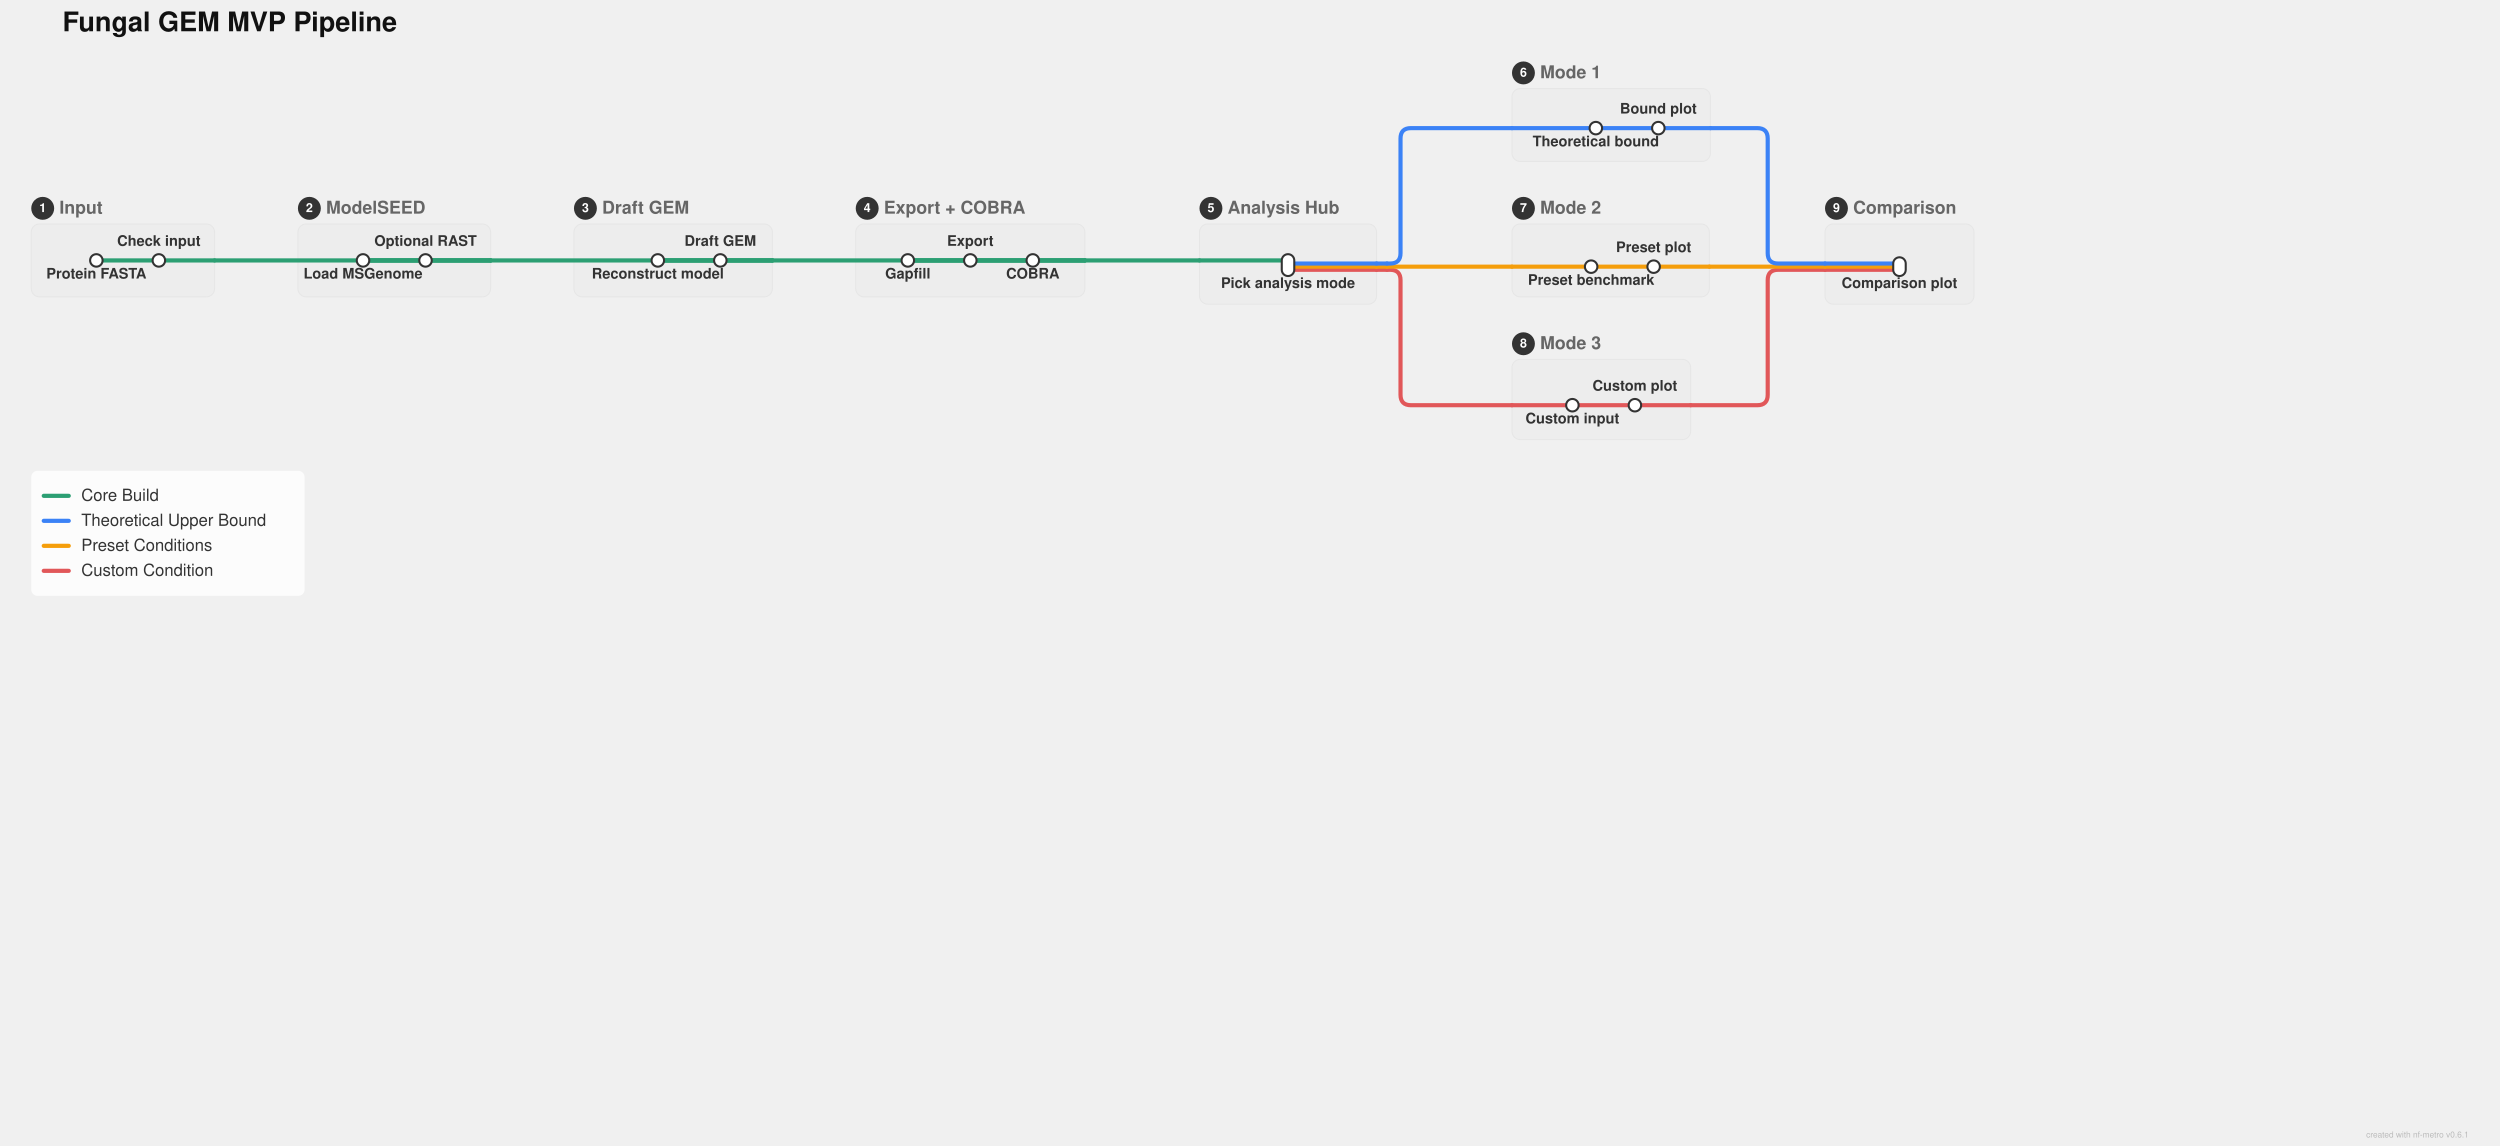
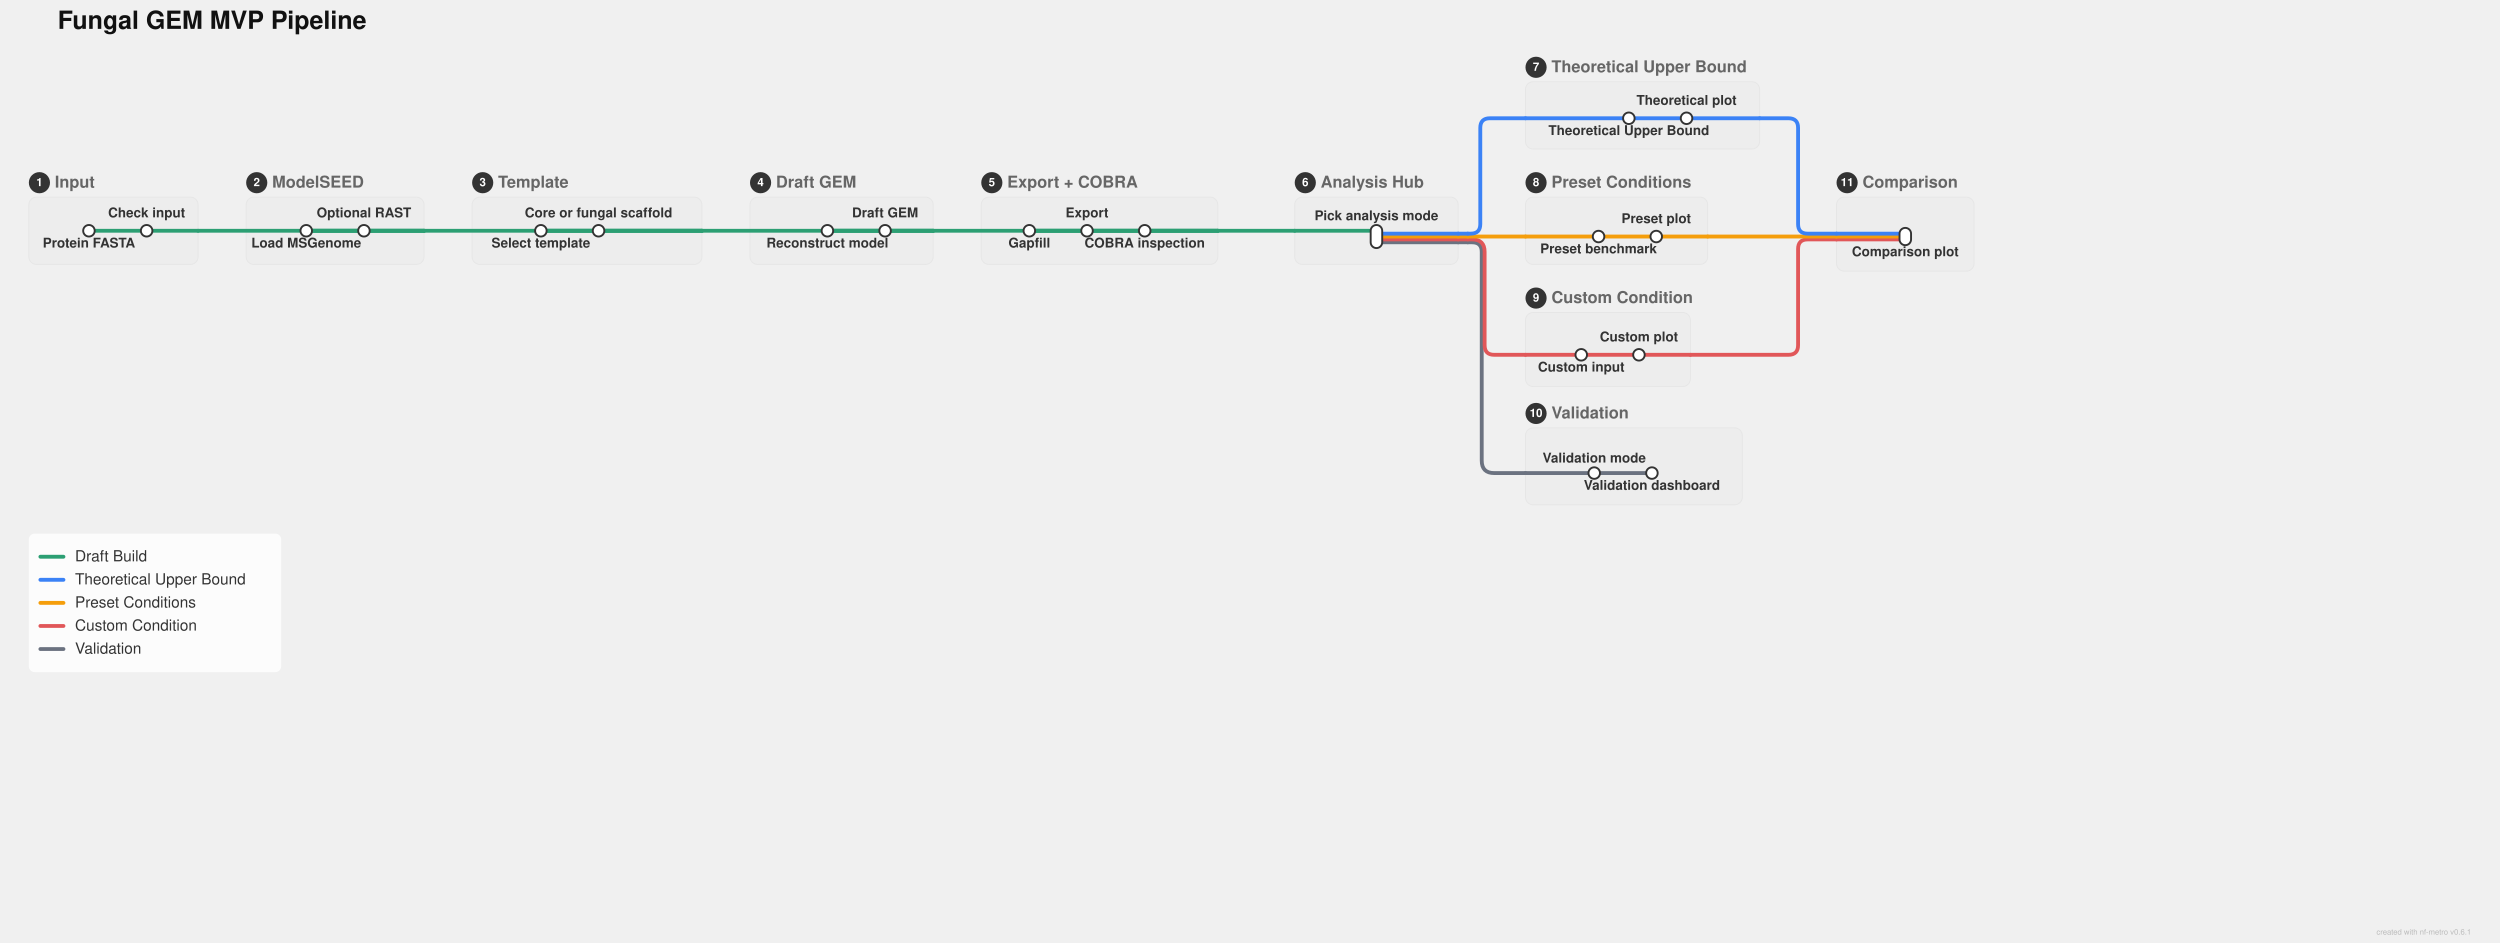
- <svg xmlns="http://www.w3.org/2000/svg" width="2400" height="1100" viewBox="0 0 2400 1100">
+ <svg xmlns="http://www.w3.org/2000/svg" width="2600" height="980" viewBox="0 0 2600 980">
  <defs>
</defs>
  <style>@media (prefers-color-scheme: dark) {
    .nf-metro-section-label { fill: #d0d0d0; }
    .nf-metro-section-num-circle { fill: #777777; }
    .nf-metro-title { fill: #ffffff; }
}
</style>
  <text x="60.0" y="30.0" font-size="26.0" fill="#111111" font-family="'Helvetica Neue', Helvetica, Arial, sans-serif" font-weight="bold" class="nf-metro-title">Fungal GEM MVP Pipeline</text>
-   <rect x="30.0" y="215.0" width="176.0" height="70.0" rx="8" ry="8" fill="#ededed" stroke="#e6e6e6" stroke-width="1.0" />
-   <circle cx="41.0" cy="200.0" r="11" fill="#333333" class="nf-metro-section-num-circle" />
-   <text x="41.0" y="200.0" font-size="12" fill="#ffffff" font-family="'Helvetica Neue', Helvetica, Arial, sans-serif" font-weight="bold" text-anchor="middle" dy="0.3em">1</text>
-   <text x="57.0" y="200.0" font-size="17.0" fill="#666666" font-family="'Helvetica Neue', Helvetica, Arial, sans-serif" font-weight="bold" dy="0.3em" class="nf-metro-section-label">Input</text>
-   <rect x="286.0" y="215.0" width="185.0" height="70.0" rx="8" ry="8" fill="#ededed" stroke="#e6e6e6" stroke-width="1.0" />
-   <circle cx="297.0" cy="200.0" r="11" fill="#333333" class="nf-metro-section-num-circle" />
-   <text x="297.0" y="200.0" font-size="12" fill="#ffffff" font-family="'Helvetica Neue', Helvetica, Arial, sans-serif" font-weight="bold" text-anchor="middle" dy="0.3em">2</text>
-   <text x="313.0" y="200.0" font-size="17.0" fill="#666666" font-family="'Helvetica Neue', Helvetica, Arial, sans-serif" font-weight="bold" dy="0.3em" class="nf-metro-section-label">ModelSEED</text>
-   <rect x="551.0" y="215.0" width="190.5" height="70.0" rx="8" ry="8" fill="#ededed" stroke="#e6e6e6" stroke-width="1.0" />
-   <circle cx="562.0" cy="200.0" r="11" fill="#333333" class="nf-metro-section-num-circle" />
-   <text x="562.0" y="200.0" font-size="12" fill="#ffffff" font-family="'Helvetica Neue', Helvetica, Arial, sans-serif" font-weight="bold" text-anchor="middle" dy="0.3em">3</text>
-   <text x="578.0" y="200.0" font-size="17.0" fill="#666666" font-family="'Helvetica Neue', Helvetica, Arial, sans-serif" font-weight="bold" dy="0.3em" class="nf-metro-section-label">Draft GEM</text>
-   <rect x="821.5" y="215.0" width="220.0" height="70.0" rx="8" ry="8" fill="#ededed" stroke="#e6e6e6" stroke-width="1.0" />
-   <circle cx="832.5" cy="200.0" r="11" fill="#333333" class="nf-metro-section-num-circle" />
-   <text x="832.5" y="200.0" font-size="12" fill="#ffffff" font-family="'Helvetica Neue', Helvetica, Arial, sans-serif" font-weight="bold" text-anchor="middle" dy="0.3em">4</text>
-   <text x="848.5" y="200.0" font-size="17.0" fill="#666666" font-family="'Helvetica Neue', Helvetica, Arial, sans-serif" font-weight="bold" dy="0.3em" class="nf-metro-section-label">Export + COBRA</text>
-   <rect x="1151.5" y="215.0" width="170.0" height="77.0" rx="8" ry="8" fill="#ededed" stroke="#e6e6e6" stroke-width="1.0" />
-   <circle cx="1162.5" cy="200.0" r="11" fill="#333333" class="nf-metro-section-num-circle" />
-   <text x="1162.5" y="200.0" font-size="12" fill="#ffffff" font-family="'Helvetica Neue', Helvetica, Arial, sans-serif" font-weight="bold" text-anchor="middle" dy="0.3em">5</text>
-   <text x="1178.5" y="200.0" font-size="17.0" fill="#666666" font-family="'Helvetica Neue', Helvetica, Arial, sans-serif" font-weight="bold" dy="0.3em" class="nf-metro-section-label">Analysis Hub</text>
-   <rect x="1451.5" y="85.0" width="190.5" height="70.0" rx="8" ry="8" fill="#ededed" stroke="#e6e6e6" stroke-width="1.0" />
-   <circle cx="1462.5" cy="70.0" r="11" fill="#333333" class="nf-metro-section-num-circle" />
-   <text x="1462.5" y="70.0" font-size="12" fill="#ffffff" font-family="'Helvetica Neue', Helvetica, Arial, sans-serif" font-weight="bold" text-anchor="middle" dy="0.3em">6</text>
-   <text x="1478.5" y="70.0" font-size="17.0" fill="#666666" font-family="'Helvetica Neue', Helvetica, Arial, sans-serif" font-weight="bold" dy="0.3em" class="nf-metro-section-label">Mode 1</text>
-   <rect x="1451.5" y="215.0" width="189.5" height="70.0" rx="8" ry="8" fill="#ededed" stroke="#e6e6e6" stroke-width="1.0" />
-   <circle cx="1462.5" cy="200.0" r="11" fill="#333333" class="nf-metro-section-num-circle" />
-   <text x="1462.5" y="200.0" font-size="12" fill="#ffffff" font-family="'Helvetica Neue', Helvetica, Arial, sans-serif" font-weight="bold" text-anchor="middle" dy="0.3em">7</text>
-   <text x="1478.5" y="200.0" font-size="17.0" fill="#666666" font-family="'Helvetica Neue', Helvetica, Arial, sans-serif" font-weight="bold" dy="0.3em" class="nf-metro-section-label">Mode 2</text>
-   <rect x="1451.5" y="345.0" width="171.5" height="77.0" rx="8" ry="8" fill="#ededed" stroke="#e6e6e6" stroke-width="1.0" />
-   <circle cx="1462.5" cy="330.0" r="11" fill="#333333" class="nf-metro-section-num-circle" />
-   <text x="1462.5" y="330.0" font-size="12" fill="#ffffff" font-family="'Helvetica Neue', Helvetica, Arial, sans-serif" font-weight="bold" text-anchor="middle" dy="0.3em">8</text>
-   <text x="1478.5" y="330.0" font-size="17.0" fill="#666666" font-family="'Helvetica Neue', Helvetica, Arial, sans-serif" font-weight="bold" dy="0.3em" class="nf-metro-section-label">Mode 3</text>
-   <rect x="1752.0" y="215.0" width="143.0" height="77.0" rx="8" ry="8" fill="#ededed" stroke="#e6e6e6" stroke-width="1.0" />
-   <circle cx="1763.0" cy="200.0" r="11" fill="#333333" class="nf-metro-section-num-circle" />
-   <text x="1763.0" y="200.0" font-size="12" fill="#ffffff" font-family="'Helvetica Neue', Helvetica, Arial, sans-serif" font-weight="bold" text-anchor="middle" dy="0.3em">9</text>
-   <text x="1779.0" y="200.0" font-size="17.0" fill="#666666" font-family="'Helvetica Neue', Helvetica, Arial, sans-serif" font-weight="bold" dy="0.3em" class="nf-metro-section-label">Comparison</text>
-   <path d="M1509.5,389.0 L1569.5,389.0" stroke="#e15759" stroke-width="4.0" stroke-linecap="round" />
-   <path d="M1451.5,389.0 L1509.5,389.0" stroke="#e15759" stroke-width="4.0" stroke-linecap="round" />
-   <path d="M1569.5,389.0 L1623.0,389.0" stroke="#e15759" stroke-width="4.0" stroke-linecap="round" />
-   <path d="M1623.0,389.0 L1687.0,389.0 Q1697.0,389.0,1697.0,379.0 L1697.0,269.0 Q1697.0,259.0,1707.0,259.0 L1752.0,259.0" stroke="#e15759" stroke-width="4.0" fill="none" stroke-linecap="round" stroke-linejoin="round" />
-   <path d="M1236.5,259.0 L1321.5,259.0" stroke="#e15759" stroke-width="4.0" stroke-linecap="round" />
-   <path d="M1752.0,259.0 L1823.5,259.0" stroke="#e15759" stroke-width="4.0" stroke-linecap="round" />
-   <path d="M1321.5,259.0 L1331.5,259.0" stroke="#e15759" stroke-width="4.0" stroke-linecap="round" />
-   <path d="M1331.5,259.0 L1334.5,259.0 Q1344.5,259.0,1344.5,269.0 L1344.5,379.0 Q1344.5,389.0,1354.5,389.0 L1451.5,389.0" stroke="#e15759" stroke-width="4.0" fill="none" stroke-linecap="round" stroke-linejoin="round" />
-   <path d="M1527.5,256.0 L1587.5,256.0" stroke="#f59e0b" stroke-width="4.0" stroke-linecap="round" />
-   <path d="M1236.5,256.0 L1321.5,256.0" stroke="#f59e0b" stroke-width="4.0" stroke-linecap="round" />
-   <path d="M1451.5,256.0 L1527.5,256.0" stroke="#f59e0b" stroke-width="4.0" stroke-linecap="round" />
-   <path d="M1587.5,256.0 L1641.0,256.0" stroke="#f59e0b" stroke-width="4.0" stroke-linecap="round" />
-   <path d="M1752.0,256.0 L1823.5,256.0" stroke="#f59e0b" stroke-width="4.0" stroke-linecap="round" />
-   <path d="M1321.5,256.0 L1331.5,256.0" stroke="#f59e0b" stroke-width="4.0" stroke-linecap="round" />
-   <path d="M1331.5,256.0 L1451.5,256.0" stroke="#f59e0b" stroke-width="4.0" stroke-linecap="round" />
-   <path d="M1641.0,256.0 L1752.0,256.0" stroke="#f59e0b" stroke-width="4.0" stroke-linecap="round" />
-   <path d="M1236.5,253.0 L1321.5,253.0" stroke="#3b82f6" stroke-width="4.0" stroke-linecap="round" />
-   <path d="M1752.0,253.0 L1823.5,253.0" stroke="#3b82f6" stroke-width="4.0" stroke-linecap="round" />
-   <path d="M1321.5,253.0 L1331.5,253.0" stroke="#3b82f6" stroke-width="4.0" stroke-linecap="round" />
-   <path d="M1331.5,253.0 L1334.5,253.0 Q1344.5,253.0,1344.5,243.0 L1344.5,133.0 Q1344.5,123.0,1354.5,123.0 L1451.5,123.0" stroke="#3b82f6" stroke-width="4.0" fill="none" stroke-linecap="round" stroke-linejoin="round" />
-   <path d="M92.5,250.0 L152.5,250.0" stroke="#2c9f73" stroke-width="4.0" stroke-linecap="round" />
-   <path d="M348.5,250.0 L408.5,250.0" stroke="#2c9f73" stroke-width="4.0" stroke-linecap="round" />
-   <path d="M631.5,250.0 L691.5,250.0" stroke="#2c9f73" stroke-width="4.0" stroke-linecap="round" />
-   <path d="M871.5,250.0 L931.5,250.0" stroke="#2c9f73" stroke-width="4.0" stroke-linecap="round" />
-   <path d="M931.5,250.0 L991.5,250.0" stroke="#2c9f73" stroke-width="4.0" stroke-linecap="round" />
-   <path d="M152.5,250.0 L206.0,250.0" stroke="#2c9f73" stroke-width="4.0" stroke-linecap="round" />
-   <path d="M471.0,250.0 L348.5,250.0" stroke="#2c9f73" stroke-width="4.0" stroke-linecap="round" />
-   <path d="M408.5,250.0 L471.0,250.0" stroke="#2c9f73" stroke-width="4.0" stroke-linecap="round" />
-   <path d="M741.5,250.0 L631.5,250.0" stroke="#2c9f73" stroke-width="4.0" stroke-linecap="round" />
-   <path d="M691.5,250.0 L741.5,250.0" stroke="#2c9f73" stroke-width="4.0" stroke-linecap="round" />
-   <path d="M1041.5,250.0 L871.5,250.0" stroke="#2c9f73" stroke-width="4.0" stroke-linecap="round" />
-   <path d="M991.5,250.0 L1041.5,250.0" stroke="#2c9f73" stroke-width="4.0" stroke-linecap="round" />
-   <path d="M1151.5,250.0 L1236.5,250.0" stroke="#2c9f73" stroke-width="4.0" stroke-linecap="round" />
-   <path d="M206.0,250.0 L471.0,250.0" stroke="#2c9f73" stroke-width="4.0" stroke-linecap="round" />
-   <path d="M471.0,250.0 L741.5,250.0" stroke="#2c9f73" stroke-width="4.0" stroke-linecap="round" />
-   <path d="M741.5,250.0 L1041.5,250.0" stroke="#2c9f73" stroke-width="4.0" stroke-linecap="round" />
-   <path d="M1041.5,250.0 L1151.5,250.0" stroke="#2c9f73" stroke-width="4.0" stroke-linecap="round" />
-   <path d="M1532.0,123.0 L1592.0,123.0" stroke="#3b82f6" stroke-width="4.0" stroke-linecap="round" />
-   <path d="M1451.5,123.0 L1532.0,123.0" stroke="#3b82f6" stroke-width="4.0" stroke-linecap="round" />
-   <path d="M1592.0,123.0 L1642.0,123.0" stroke="#3b82f6" stroke-width="4.0" stroke-linecap="round" />
-   <path d="M1642.0,123.0 L1687.0,123.0 Q1697.0,123.0,1697.0,133.0 L1697.0,243.0 Q1697.0,253.0,1707.0,253.0 L1752.0,253.0" stroke="#3b82f6" stroke-width="4.0" fill="none" stroke-linecap="round" stroke-linejoin="round" />
-   <rect x="86.5" y="244.0" width="12.0" height="12.0" rx="6.0" ry="6.0" fill="#ffffff" stroke="#333333" stroke-width="2.0" />
-   <rect x="146.5" y="244.0" width="12.0" height="12.0" rx="6.0" ry="6.0" fill="#ffffff" stroke="#333333" stroke-width="2.0" />
-   <rect x="342.5" y="244.0" width="12.0" height="12.0" rx="6.0" ry="6.0" fill="#ffffff" stroke="#333333" stroke-width="2.0" />
-   <rect x="402.5" y="244.0" width="12.0" height="12.0" rx="6.0" ry="6.0" fill="#ffffff" stroke="#333333" stroke-width="2.0" />
-   <rect x="625.5" y="244.0" width="12.0" height="12.0" rx="6.0" ry="6.0" fill="#ffffff" stroke="#333333" stroke-width="2.0" />
-   <rect x="685.5" y="244.0" width="12.0" height="12.0" rx="6.0" ry="6.0" fill="#ffffff" stroke="#333333" stroke-width="2.0" />
-   <rect x="865.5" y="244.0" width="12.0" height="12.0" rx="6.0" ry="6.0" fill="#ffffff" stroke="#333333" stroke-width="2.0" />
-   <rect x="925.5" y="244.0" width="12.0" height="12.0" rx="6.0" ry="6.0" fill="#ffffff" stroke="#333333" stroke-width="2.0" />
-   <rect x="985.5" y="244.0" width="12.0" height="12.0" rx="6.0" ry="6.0" fill="#ffffff" stroke="#333333" stroke-width="2.0" />
-   <rect x="1230.5" y="244.0" width="12.0" height="21.0" rx="6.0" ry="6.0" fill="#ffffff" stroke="#333333" stroke-width="2.0" />
-   <rect x="1526.0" y="117.0" width="12.0" height="12.0" rx="6.0" ry="6.0" fill="#ffffff" stroke="#333333" stroke-width="2.0" />
-   <rect x="1586.0" y="117.0" width="12.0" height="12.0" rx="6.0" ry="6.0" fill="#ffffff" stroke="#333333" stroke-width="2.0" />
-   <rect x="1521.5" y="250.0" width="12.0" height="12.0" rx="6.0" ry="6.0" fill="#ffffff" stroke="#333333" stroke-width="2.0" />
-   <rect x="1581.5" y="250.0" width="12.0" height="12.0" rx="6.0" ry="6.0" fill="#ffffff" stroke="#333333" stroke-width="2.0" />
-   <rect x="1503.5" y="383.0" width="12.0" height="12.0" rx="6.0" ry="6.0" fill="#ffffff" stroke="#333333" stroke-width="2.0" />
-   <rect x="1563.5" y="383.0" width="12.0" height="12.0" rx="6.0" ry="6.0" fill="#ffffff" stroke="#333333" stroke-width="2.0" />
-   <rect x="1817.5" y="247.0" width="12.0" height="18.0" rx="6.0" ry="6.0" fill="#ffffff" stroke="#333333" stroke-width="2.0" />
-   <text x="92.5" y="261.0" font-size="14.0" fill="#333333" font-family="'Helvetica Neue', Helvetica, Arial, sans-serif" font-weight="bold" text-anchor="middle" dominant-baseline="hanging">Protein FASTA</text>
-   <text x="348.5" y="261.0" font-size="14.0" fill="#333333" font-family="'Helvetica Neue', Helvetica, Arial, sans-serif" font-weight="bold" text-anchor="middle" dominant-baseline="hanging">Load MSGenome</text>
-   <text x="631.5" y="261.0" font-size="14.0" fill="#333333" font-family="'Helvetica Neue', Helvetica, Arial, sans-serif" font-weight="bold" text-anchor="middle" dominant-baseline="hanging">Reconstruct model</text>
-   <text x="871.5" y="261.0" font-size="14.0" fill="#333333" font-family="'Helvetica Neue', Helvetica, Arial, sans-serif" font-weight="bold" text-anchor="middle" dominant-baseline="hanging">Gapfill</text>
-   <text x="1532.0" y="134.0" font-size="14.0" fill="#333333" font-family="'Helvetica Neue', Helvetica, Arial, sans-serif" font-weight="bold" text-anchor="middle" dominant-baseline="hanging">Theoretical bound</text>
-   <text x="1527.5" y="267.0" font-size="14.0" fill="#333333" font-family="'Helvetica Neue', Helvetica, Arial, sans-serif" font-weight="bold" text-anchor="middle" dominant-baseline="hanging">Preset benchmark</text>
-   <text x="1509.5" y="400.0" font-size="14.0" fill="#333333" font-family="'Helvetica Neue', Helvetica, Arial, sans-serif" font-weight="bold" text-anchor="middle" dominant-baseline="hanging">Custom input</text>
-   <text x="1236.5" y="270.0" font-size="14.0" fill="#333333" font-family="'Helvetica Neue', Helvetica, Arial, sans-serif" font-weight="bold" text-anchor="middle" dominant-baseline="hanging">Pick analysis mode</text>
-   <text x="1823.5" y="270.0" font-size="14.0" fill="#333333" font-family="'Helvetica Neue', Helvetica, Arial, sans-serif" font-weight="bold" text-anchor="middle" dominant-baseline="hanging">Comparison plot</text>
-   <text x="152.5" y="236.0" font-size="14.0" fill="#333333" font-family="'Helvetica Neue', Helvetica, Arial, sans-serif" font-weight="bold" text-anchor="middle" dominant-baseline="auto">Check input</text>
-   <text x="408.5" y="236.0" font-size="14.0" fill="#333333" font-family="'Helvetica Neue', Helvetica, Arial, sans-serif" font-weight="bold" text-anchor="middle" dominant-baseline="auto">Optional RAST</text>
-   <text x="691.5" y="236.0" font-size="14.0" fill="#333333" font-family="'Helvetica Neue', Helvetica, Arial, sans-serif" font-weight="bold" text-anchor="middle" dominant-baseline="auto">Draft GEM</text>
-   <text x="931.5" y="236.0" font-size="14.0" fill="#333333" font-family="'Helvetica Neue', Helvetica, Arial, sans-serif" font-weight="bold" text-anchor="middle" dominant-baseline="auto">Export</text>
-   <text x="1592.0" y="109.0" font-size="14.0" fill="#333333" font-family="'Helvetica Neue', Helvetica, Arial, sans-serif" font-weight="bold" text-anchor="middle" dominant-baseline="auto">Bound plot</text>
-   <text x="1587.5" y="242.0" font-size="14.0" fill="#333333" font-family="'Helvetica Neue', Helvetica, Arial, sans-serif" font-weight="bold" text-anchor="middle" dominant-baseline="auto">Preset plot</text>
-   <text x="1569.5" y="375.0" font-size="14.0" fill="#333333" font-family="'Helvetica Neue', Helvetica, Arial, sans-serif" font-weight="bold" text-anchor="middle" dominant-baseline="auto">Custom plot</text>
-   <text x="991.5" y="261.0" font-size="14.0" fill="#333333" font-family="'Helvetica Neue', Helvetica, Arial, sans-serif" font-weight="bold" text-anchor="middle" dominant-baseline="hanging">COBRA</text>
-   <rect x="30.0" y="452.0" width="262.4" height="120.0" rx="6" ry="6" fill="rgba(255, 255, 255, 0.8)" />
-   <path d="M42.0,476.0 L66.0,476.0" stroke="#2c9f73" stroke-width="4.0" stroke-linecap="round" />
-   <text x="78.0" y="476.0" font-size="16.0" fill="#333333" font-family="'Helvetica Neue', Helvetica, Arial, sans-serif" dy="0.3em">Core Build</text>
-   <path d="M42.0,500.0 L66.0,500.0" stroke="#3b82f6" stroke-width="4.0" stroke-linecap="round" />
-   <text x="78.0" y="500.0" font-size="16.0" fill="#333333" font-family="'Helvetica Neue', Helvetica, Arial, sans-serif" dy="0.3em">Theoretical Upper Bound</text>
-   <path d="M42.0,524.0 L66.0,524.0" stroke="#f59e0b" stroke-width="4.0" stroke-linecap="round" />
-   <text x="78.0" y="524.0" font-size="16.0" fill="#333333" font-family="'Helvetica Neue', Helvetica, Arial, sans-serif" dy="0.3em">Preset Conditions</text>
-   <path d="M42.0,548.0 L66.0,548.0" stroke="#e15759" stroke-width="4.0" stroke-linecap="round" />
-   <text x="78.0" y="548.0" font-size="16.0" fill="#333333" font-family="'Helvetica Neue', Helvetica, Arial, sans-serif" dy="0.3em">Custom Condition</text>
-   <text x="2370.0" y="1092.0" font-size="8" fill="rgba(150, 150, 150, 0.6)" font-family="'Helvetica Neue', Helvetica, Arial, sans-serif" text-anchor="end">created with nf-metro v0.6.1</text>
+   <rect x="30.0" y="205.0" width="176.0" height="70.0" rx="8" ry="8" fill="#ededed" stroke="#e6e6e6" stroke-width="1.0" />
+   <circle cx="41.0" cy="190.0" r="11" fill="#333333" class="nf-metro-section-num-circle" />
+   <text x="41.0" y="190.0" font-size="12" fill="#ffffff" font-family="'Helvetica Neue', Helvetica, Arial, sans-serif" font-weight="bold" text-anchor="middle" dy="0.3em">1</text>
+   <text x="57.0" y="190.0" font-size="17.0" fill="#666666" font-family="'Helvetica Neue', Helvetica, Arial, sans-serif" font-weight="bold" dy="0.3em" class="nf-metro-section-label">Input</text>
+   <rect x="256.0" y="205.0" width="185.0" height="70.0" rx="8" ry="8" fill="#ededed" stroke="#e6e6e6" stroke-width="1.0" />
+   <circle cx="267.0" cy="190.0" r="11" fill="#333333" class="nf-metro-section-num-circle" />
+   <text x="267.0" y="190.0" font-size="12" fill="#ffffff" font-family="'Helvetica Neue', Helvetica, Arial, sans-serif" font-weight="bold" text-anchor="middle" dy="0.3em">2</text>
+   <text x="283.0" y="190.0" font-size="17.0" fill="#666666" font-family="'Helvetica Neue', Helvetica, Arial, sans-serif" font-weight="bold" dy="0.3em" class="nf-metro-section-label">ModelSEED</text>
+   <rect x="491.0" y="205.0" width="239.0" height="70.0" rx="8" ry="8" fill="#ededed" stroke="#e6e6e6" stroke-width="1.0" />
+   <circle cx="502.0" cy="190.0" r="11" fill="#333333" class="nf-metro-section-num-circle" />
+   <text x="502.0" y="190.0" font-size="12" fill="#ffffff" font-family="'Helvetica Neue', Helvetica, Arial, sans-serif" font-weight="bold" text-anchor="middle" dy="0.3em">3</text>
+   <text x="518.0" y="190.0" font-size="17.0" fill="#666666" font-family="'Helvetica Neue', Helvetica, Arial, sans-serif" font-weight="bold" dy="0.3em" class="nf-metro-section-label">Template</text>
+   <rect x="780.0" y="205.0" width="190.5" height="70.0" rx="8" ry="8" fill="#ededed" stroke="#e6e6e6" stroke-width="1.0" />
+   <circle cx="791.0" cy="190.0" r="11" fill="#333333" class="nf-metro-section-num-circle" />
+   <text x="791.0" y="190.0" font-size="12" fill="#ffffff" font-family="'Helvetica Neue', Helvetica, Arial, sans-serif" font-weight="bold" text-anchor="middle" dy="0.3em">4</text>
+   <text x="807.0" y="190.0" font-size="17.0" fill="#666666" font-family="'Helvetica Neue', Helvetica, Arial, sans-serif" font-weight="bold" dy="0.3em" class="nf-metro-section-label">Draft GEM</text>
+   <rect x="1020.5" y="205.0" width="246.0" height="70.0" rx="8" ry="8" fill="#ededed" stroke="#e6e6e6" stroke-width="1.0" />
+   <circle cx="1031.5" cy="190.0" r="11" fill="#333333" class="nf-metro-section-num-circle" />
+   <text x="1031.5" y="190.0" font-size="12" fill="#ffffff" font-family="'Helvetica Neue', Helvetica, Arial, sans-serif" font-weight="bold" text-anchor="middle" dy="0.3em">5</text>
+   <text x="1047.5" y="190.0" font-size="17.0" fill="#666666" font-family="'Helvetica Neue', Helvetica, Arial, sans-serif" font-weight="bold" dy="0.3em" class="nf-metro-section-label">Export + COBRA</text>
+   <rect x="1346.5" y="205.0" width="170.0" height="70.0" rx="8" ry="8" fill="#ededed" stroke="#e6e6e6" stroke-width="1.0" />
+   <circle cx="1357.5" cy="190.0" r="11" fill="#333333" class="nf-metro-section-num-circle" />
+   <text x="1357.5" y="190.0" font-size="12" fill="#ffffff" font-family="'Helvetica Neue', Helvetica, Arial, sans-serif" font-weight="bold" text-anchor="middle" dy="0.3em">6</text>
+   <text x="1373.5" y="190.0" font-size="17.0" fill="#666666" font-family="'Helvetica Neue', Helvetica, Arial, sans-serif" font-weight="bold" dy="0.3em" class="nf-metro-section-label">Analysis Hub</text>
+   <rect x="1586.5" y="85.0" width="243.5" height="70.0" rx="8" ry="8" fill="#ededed" stroke="#e6e6e6" stroke-width="1.0" />
+   <circle cx="1597.5" cy="70.0" r="11" fill="#333333" class="nf-metro-section-num-circle" />
+   <text x="1597.5" y="70.0" font-size="12" fill="#ffffff" font-family="'Helvetica Neue', Helvetica, Arial, sans-serif" font-weight="bold" text-anchor="middle" dy="0.3em">7</text>
+   <text x="1613.5" y="70.0" font-size="17.0" fill="#666666" font-family="'Helvetica Neue', Helvetica, Arial, sans-serif" font-weight="bold" dy="0.3em" class="nf-metro-section-label">Theoretical Upper Bound</text>
+   <rect x="1586.5" y="205.0" width="189.5" height="70.0" rx="8" ry="8" fill="#ededed" stroke="#e6e6e6" stroke-width="1.0" />
+   <circle cx="1597.5" cy="190.0" r="11" fill="#333333" class="nf-metro-section-num-circle" />
+   <text x="1597.5" y="190.0" font-size="12" fill="#ffffff" font-family="'Helvetica Neue', Helvetica, Arial, sans-serif" font-weight="bold" text-anchor="middle" dy="0.3em">8</text>
+   <text x="1613.5" y="190.0" font-size="17.0" fill="#666666" font-family="'Helvetica Neue', Helvetica, Arial, sans-serif" font-weight="bold" dy="0.3em" class="nf-metro-section-label">Preset Conditions</text>
+   <rect x="1586.5" y="325.0" width="171.5" height="77.0" rx="8" ry="8" fill="#ededed" stroke="#e6e6e6" stroke-width="1.0" />
+   <circle cx="1597.5" cy="310.0" r="11" fill="#333333" class="nf-metro-section-num-circle" />
+   <text x="1597.5" y="310.0" font-size="12" fill="#ffffff" font-family="'Helvetica Neue', Helvetica, Arial, sans-serif" font-weight="bold" text-anchor="middle" dy="0.3em">9</text>
+   <text x="1613.5" y="310.0" font-size="17.0" fill="#666666" font-family="'Helvetica Neue', Helvetica, Arial, sans-serif" font-weight="bold" dy="0.3em" class="nf-metro-section-label">Custom Condition</text>
+   <rect x="1586.5" y="445.0" width="225.5" height="80.0" rx="8" ry="8" fill="#ededed" stroke="#e6e6e6" stroke-width="1.0" />
+   <circle cx="1597.5" cy="430.0" r="11" fill="#333333" class="nf-metro-section-num-circle" />
+   <text x="1597.5" y="430.0" font-size="12" fill="#ffffff" font-family="'Helvetica Neue', Helvetica, Arial, sans-serif" font-weight="bold" text-anchor="middle" dy="0.3em">10</text>
+   <text x="1613.5" y="430.0" font-size="17.0" fill="#666666" font-family="'Helvetica Neue', Helvetica, Arial, sans-serif" font-weight="bold" dy="0.3em" class="nf-metro-section-label">Validation</text>
+   <rect x="1910.0" y="205.0" width="143.0" height="77.0" rx="8" ry="8" fill="#ededed" stroke="#e6e6e6" stroke-width="1.0" />
+   <circle cx="1921.0" cy="190.0" r="11" fill="#333333" class="nf-metro-section-num-circle" />
+   <text x="1921.0" y="190.0" font-size="12" fill="#ffffff" font-family="'Helvetica Neue', Helvetica, Arial, sans-serif" font-weight="bold" text-anchor="middle" dy="0.3em">11</text>
+   <text x="1937.0" y="190.0" font-size="17.0" fill="#666666" font-family="'Helvetica Neue', Helvetica, Arial, sans-serif" font-weight="bold" dy="0.3em" class="nf-metro-section-label">Comparison</text>
+   <path d="M1658.0,492.0 L1718.0,492.0" stroke="#6b7280" stroke-width="4.0" stroke-linecap="round" />
+   <path d="M1586.5,492.0 L1658.0,492.0" stroke="#6b7280" stroke-width="4.0" stroke-linecap="round" />
+   <path d="M1644.5,369.0 L1704.5,369.0" stroke="#e15759" stroke-width="4.0" stroke-linecap="round" />
+   <path d="M1586.5,369.0 L1644.5,369.0" stroke="#e15759" stroke-width="4.0" stroke-linecap="round" />
+   <path d="M1704.5,369.0 L1758.0,369.0" stroke="#e15759" stroke-width="4.0" stroke-linecap="round" />
+   <path d="M1758.0,369.0 L1860.0,369.0 Q1870.0,369.0,1870.0,359.0 L1870.0,259.0 Q1870.0,249.0,1880.0,249.0 L1910.0,249.0" stroke="#e15759" stroke-width="4.0" fill="none" stroke-linecap="round" stroke-linejoin="round" />
+   <path d="M1431.5,252.0 L1516.5,252.0" stroke="#6b7280" stroke-width="4.0" stroke-linecap="round" />
+   <path d="M1516.5,252.0 L1526.5,252.0" stroke="#6b7280" stroke-width="4.0" stroke-linecap="round" />
+   <path d="M1526.5,252.0 L1531.0,252.0 Q1541.0,252.0,1541.0,262.0 L1541.0,479.0 Q1541.0,492.0,1554.0,492.0 L1586.5,492.0" stroke="#6b7280" stroke-width="4.0" fill="none" stroke-linecap="round" stroke-linejoin="round" />
+   <path d="M1431.5,249.0 L1516.5,249.0" stroke="#e15759" stroke-width="4.0" stroke-linecap="round" />
+   <path d="M1910.0,249.0 L1981.5,249.0" stroke="#e15759" stroke-width="4.0" stroke-linecap="round" />
+   <path d="M1516.5,249.0 L1526.5,249.0" stroke="#e15759" stroke-width="4.0" stroke-linecap="round" />
+   <path d="M1526.5,249.0 L1531.0,249.0 Q1544.0,249.0,1544.0,262.0 L1544.0,359.0 Q1544.0,369.0,1554.0,369.0 L1586.5,369.0" stroke="#e15759" stroke-width="4.0" fill="none" stroke-linecap="round" stroke-linejoin="round" />
+   <path d="M1662.5,246.0 L1722.5,246.0" stroke="#f59e0b" stroke-width="4.0" stroke-linecap="round" />
+   <path d="M1431.5,246.0 L1516.5,246.0" stroke="#f59e0b" stroke-width="4.0" stroke-linecap="round" />
+   <path d="M1586.5,246.0 L1662.5,246.0" stroke="#f59e0b" stroke-width="4.0" stroke-linecap="round" />
+   <path d="M1722.5,246.0 L1776.0,246.0" stroke="#f59e0b" stroke-width="4.0" stroke-linecap="round" />
+   <path d="M1910.0,246.0 L1981.5,246.0" stroke="#f59e0b" stroke-width="4.0" stroke-linecap="round" />
+   <path d="M1516.5,246.0 L1526.5,246.0" stroke="#f59e0b" stroke-width="4.0" stroke-linecap="round" />
+   <path d="M1526.5,246.0 L1586.5,246.0" stroke="#f59e0b" stroke-width="4.0" stroke-linecap="round" />
+   <path d="M1776.0,246.0 L1910.0,246.0" stroke="#f59e0b" stroke-width="4.0" stroke-linecap="round" />
+   <path d="M1431.5,243.0 L1516.5,243.0" stroke="#3b82f6" stroke-width="4.0" stroke-linecap="round" />
+   <path d="M1910.0,243.0 L1981.5,243.0" stroke="#3b82f6" stroke-width="4.0" stroke-linecap="round" />
+   <path d="M1516.5,243.0 L1526.5,243.0" stroke="#3b82f6" stroke-width="4.0" stroke-linecap="round" />
+   <path d="M1526.5,243.0 L1529.5,243.0 Q1539.5,243.0,1539.5,233.0 L1539.5,133.0 Q1539.5,123.0,1549.5,123.0 L1586.5,123.0" stroke="#3b82f6" stroke-width="4.0" fill="none" stroke-linecap="round" stroke-linejoin="round" />
+   <path d="M92.5,240.0 L152.5,240.0" stroke="#2c9f73" stroke-width="4.0" stroke-linecap="round" />
+   <path d="M318.5,240.0 L378.5,240.0" stroke="#2c9f73" stroke-width="4.0" stroke-linecap="round" />
+   <path d="M562.5,240.0 L622.5,240.0" stroke="#2c9f73" stroke-width="4.0" stroke-linecap="round" />
+   <path d="M860.5,240.0 L920.5,240.0" stroke="#2c9f73" stroke-width="4.0" stroke-linecap="round" />
+   <path d="M1070.5,240.0 L1130.5,240.0" stroke="#2c9f73" stroke-width="4.0" stroke-linecap="round" />
+   <path d="M1130.5,240.0 L1190.5,240.0" stroke="#2c9f73" stroke-width="4.0" stroke-linecap="round" />
+   <path d="M152.5,240.0 L206.0,240.0" stroke="#2c9f73" stroke-width="4.0" stroke-linecap="round" />
+   <path d="M441.0,240.0 L318.5,240.0" stroke="#2c9f73" stroke-width="4.0" stroke-linecap="round" />
+   <path d="M378.5,240.0 L441.0,240.0" stroke="#2c9f73" stroke-width="4.0" stroke-linecap="round" />
+   <path d="M730.0,240.0 L562.5,240.0" stroke="#2c9f73" stroke-width="4.0" stroke-linecap="round" />
+   <path d="M622.5,240.0 L730.0,240.0" stroke="#2c9f73" stroke-width="4.0" stroke-linecap="round" />
+   <path d="M970.5,240.0 L860.5,240.0" stroke="#2c9f73" stroke-width="4.0" stroke-linecap="round" />
+   <path d="M920.5,240.0 L970.5,240.0" stroke="#2c9f73" stroke-width="4.0" stroke-linecap="round" />
+   <path d="M1266.5,240.0 L1070.5,240.0" stroke="#2c9f73" stroke-width="4.0" stroke-linecap="round" />
+   <path d="M1190.5,240.0 L1266.5,240.0" stroke="#2c9f73" stroke-width="4.0" stroke-linecap="round" />
+   <path d="M1346.5,240.0 L1431.5,240.0" stroke="#2c9f73" stroke-width="4.0" stroke-linecap="round" />
+   <path d="M206.0,240.0 L441.0,240.0" stroke="#2c9f73" stroke-width="4.0" stroke-linecap="round" />
+   <path d="M441.0,240.0 L730.0,240.0" stroke="#2c9f73" stroke-width="4.0" stroke-linecap="round" />
+   <path d="M730.0,240.0 L970.5,240.0" stroke="#2c9f73" stroke-width="4.0" stroke-linecap="round" />
+   <path d="M970.5,240.0 L1266.5,240.0" stroke="#2c9f73" stroke-width="4.0" stroke-linecap="round" />
+   <path d="M1266.5,240.0 L1346.5,240.0" stroke="#2c9f73" stroke-width="4.0" stroke-linecap="round" />
+   <path d="M1694.0,123.0 L1754.0,123.0" stroke="#3b82f6" stroke-width="4.0" stroke-linecap="round" />
+   <path d="M1586.5,123.0 L1694.0,123.0" stroke="#3b82f6" stroke-width="4.0" stroke-linecap="round" />
+   <path d="M1754.0,123.0 L1830.0,123.0" stroke="#3b82f6" stroke-width="4.0" stroke-linecap="round" />
+   <path d="M1830.0,123.0 L1860.0,123.0 Q1870.0,123.0,1870.0,133.0 L1870.0,233.0 Q1870.0,243.0,1880.0,243.0 L1910.0,243.0" stroke="#3b82f6" stroke-width="4.0" fill="none" stroke-linecap="round" stroke-linejoin="round" />
+   <rect x="86.5" y="234.0" width="12.0" height="12.0" rx="6.0" ry="6.0" fill="#ffffff" stroke="#333333" stroke-width="2.0" />
+   <rect x="146.5" y="234.0" width="12.0" height="12.0" rx="6.0" ry="6.0" fill="#ffffff" stroke="#333333" stroke-width="2.0" />
+   <rect x="312.5" y="234.0" width="12.0" height="12.0" rx="6.0" ry="6.0" fill="#ffffff" stroke="#333333" stroke-width="2.0" />
+   <rect x="372.5" y="234.0" width="12.0" height="12.0" rx="6.0" ry="6.0" fill="#ffffff" stroke="#333333" stroke-width="2.0" />
+   <rect x="556.5" y="234.0" width="12.0" height="12.0" rx="6.0" ry="6.0" fill="#ffffff" stroke="#333333" stroke-width="2.0" />
+   <rect x="616.5" y="234.0" width="12.0" height="12.0" rx="6.0" ry="6.0" fill="#ffffff" stroke="#333333" stroke-width="2.0" />
+   <rect x="854.5" y="234.0" width="12.0" height="12.0" rx="6.0" ry="6.0" fill="#ffffff" stroke="#333333" stroke-width="2.0" />
+   <rect x="914.5" y="234.0" width="12.0" height="12.0" rx="6.0" ry="6.0" fill="#ffffff" stroke="#333333" stroke-width="2.0" />
+   <rect x="1064.5" y="234.0" width="12.0" height="12.0" rx="6.0" ry="6.0" fill="#ffffff" stroke="#333333" stroke-width="2.0" />
+   <rect x="1124.5" y="234.0" width="12.0" height="12.0" rx="6.0" ry="6.0" fill="#ffffff" stroke="#333333" stroke-width="2.0" />
+   <rect x="1184.5" y="234.0" width="12.0" height="12.0" rx="6.0" ry="6.0" fill="#ffffff" stroke="#333333" stroke-width="2.0" />
+   <rect x="1425.5" y="234.0" width="12.0" height="24.0" rx="6.0" ry="6.0" fill="#ffffff" stroke="#333333" stroke-width="2.0" />
+   <rect x="1688.0" y="117.0" width="12.0" height="12.0" rx="6.0" ry="6.0" fill="#ffffff" stroke="#333333" stroke-width="2.0" />
+   <rect x="1748.0" y="117.0" width="12.0" height="12.0" rx="6.0" ry="6.0" fill="#ffffff" stroke="#333333" stroke-width="2.0" />
+   <rect x="1656.5" y="240.0" width="12.0" height="12.0" rx="6.0" ry="6.0" fill="#ffffff" stroke="#333333" stroke-width="2.0" />
+   <rect x="1716.5" y="240.0" width="12.0" height="12.0" rx="6.0" ry="6.0" fill="#ffffff" stroke="#333333" stroke-width="2.0" />
+   <rect x="1638.5" y="363.0" width="12.0" height="12.0" rx="6.0" ry="6.0" fill="#ffffff" stroke="#333333" stroke-width="2.0" />
+   <rect x="1698.5" y="363.0" width="12.0" height="12.0" rx="6.0" ry="6.0" fill="#ffffff" stroke="#333333" stroke-width="2.0" />
+   <rect x="1652.0" y="486.0" width="12.0" height="12.0" rx="6.0" ry="6.0" fill="#ffffff" stroke="#333333" stroke-width="2.0" />
+   <rect x="1712.0" y="486.0" width="12.0" height="12.0" rx="6.0" ry="6.0" fill="#ffffff" stroke="#333333" stroke-width="2.0" />
+   <rect x="1975.5" y="237.0" width="12.0" height="18.0" rx="6.0" ry="6.0" fill="#ffffff" stroke="#333333" stroke-width="2.0" />
+   <text x="92.5" y="251.0" font-size="14.0" fill="#333333" font-family="'Helvetica Neue', Helvetica, Arial, sans-serif" font-weight="bold" text-anchor="middle" dominant-baseline="hanging">Protein FASTA</text>
+   <text x="318.5" y="251.0" font-size="14.0" fill="#333333" font-family="'Helvetica Neue', Helvetica, Arial, sans-serif" font-weight="bold" text-anchor="middle" dominant-baseline="hanging">Load MSGenome</text>
+   <text x="562.5" y="251.0" font-size="14.0" fill="#333333" font-family="'Helvetica Neue', Helvetica, Arial, sans-serif" font-weight="bold" text-anchor="middle" dominant-baseline="hanging">Select template</text>
+   <text x="860.5" y="251.0" font-size="14.0" fill="#333333" font-family="'Helvetica Neue', Helvetica, Arial, sans-serif" font-weight="bold" text-anchor="middle" dominant-baseline="hanging">Reconstruct model</text>
+   <text x="1070.5" y="251.0" font-size="14.0" fill="#333333" font-family="'Helvetica Neue', Helvetica, Arial, sans-serif" font-weight="bold" text-anchor="middle" dominant-baseline="hanging">Gapfill</text>
+   <text x="1694.0" y="134.0" font-size="14.0" fill="#333333" font-family="'Helvetica Neue', Helvetica, Arial, sans-serif" font-weight="bold" text-anchor="middle" dominant-baseline="hanging">Theoretical Upper Bound</text>
+   <text x="1662.5" y="257.0" font-size="14.0" fill="#333333" font-family="'Helvetica Neue', Helvetica, Arial, sans-serif" font-weight="bold" text-anchor="middle" dominant-baseline="hanging">Preset benchmark</text>
+   <text x="1644.5" y="380.0" font-size="14.0" fill="#333333" font-family="'Helvetica Neue', Helvetica, Arial, sans-serif" font-weight="bold" text-anchor="middle" dominant-baseline="hanging">Custom input</text>
+   <text x="1658.0" y="481.0" font-size="14.0" fill="#333333" font-family="'Helvetica Neue', Helvetica, Arial, sans-serif" font-weight="bold" text-anchor="middle" dominant-baseline="auto">Validation mode</text>
+   <text x="1431.5" y="229.0" font-size="14.0" fill="#333333" font-family="'Helvetica Neue', Helvetica, Arial, sans-serif" font-weight="bold" text-anchor="middle" dominant-baseline="auto">Pick analysis mode</text>
+   <text x="1981.5" y="260.0" font-size="14.0" fill="#333333" font-family="'Helvetica Neue', Helvetica, Arial, sans-serif" font-weight="bold" text-anchor="middle" dominant-baseline="hanging">Comparison plot</text>
+   <text x="152.5" y="226.0" font-size="14.0" fill="#333333" font-family="'Helvetica Neue', Helvetica, Arial, sans-serif" font-weight="bold" text-anchor="middle" dominant-baseline="auto">Check input</text>
+   <text x="378.5" y="226.0" font-size="14.0" fill="#333333" font-family="'Helvetica Neue', Helvetica, Arial, sans-serif" font-weight="bold" text-anchor="middle" dominant-baseline="auto">Optional RAST</text>
+   <text x="622.5" y="226.0" font-size="14.0" fill="#333333" font-family="'Helvetica Neue', Helvetica, Arial, sans-serif" font-weight="bold" text-anchor="middle" dominant-baseline="auto">Core or fungal scaffold</text>
+   <text x="920.5" y="226.0" font-size="14.0" fill="#333333" font-family="'Helvetica Neue', Helvetica, Arial, sans-serif" font-weight="bold" text-anchor="middle" dominant-baseline="auto">Draft GEM</text>
+   <text x="1130.5" y="226.0" font-size="14.0" fill="#333333" font-family="'Helvetica Neue', Helvetica, Arial, sans-serif" font-weight="bold" text-anchor="middle" dominant-baseline="auto">Export</text>
+   <text x="1754.0" y="109.0" font-size="14.0" fill="#333333" font-family="'Helvetica Neue', Helvetica, Arial, sans-serif" font-weight="bold" text-anchor="middle" dominant-baseline="auto">Theoretical plot</text>
+   <text x="1722.5" y="232.0" font-size="14.0" fill="#333333" font-family="'Helvetica Neue', Helvetica, Arial, sans-serif" font-weight="bold" text-anchor="middle" dominant-baseline="auto">Preset plot</text>
+   <text x="1704.5" y="355.0" font-size="14.0" fill="#333333" font-family="'Helvetica Neue', Helvetica, Arial, sans-serif" font-weight="bold" text-anchor="middle" dominant-baseline="auto">Custom plot</text>
+   <text x="1718.0" y="503.0" font-size="14.0" fill="#333333" font-family="'Helvetica Neue', Helvetica, Arial, sans-serif" font-weight="bold" text-anchor="middle" dominant-baseline="hanging">Validation dashboard</text>
+   <text x="1190.5" y="251.0" font-size="14.0" fill="#333333" font-family="'Helvetica Neue', Helvetica, Arial, sans-serif" font-weight="bold" text-anchor="middle" dominant-baseline="hanging">COBRA inspection</text>
+   <rect x="30.0" y="555.0" width="262.4" height="144.0" rx="6" ry="6" fill="rgba(255, 255, 255, 0.8)" />
+   <path d="M42.0,579.0 L66.0,579.0" stroke="#2c9f73" stroke-width="4.0" stroke-linecap="round" />
+   <text x="78.0" y="579.0" font-size="16.0" fill="#333333" font-family="'Helvetica Neue', Helvetica, Arial, sans-serif" dy="0.3em">Draft Build</text>
+   <path d="M42.0,603.0 L66.0,603.0" stroke="#3b82f6" stroke-width="4.0" stroke-linecap="round" />
+   <text x="78.0" y="603.0" font-size="16.0" fill="#333333" font-family="'Helvetica Neue', Helvetica, Arial, sans-serif" dy="0.3em">Theoretical Upper Bound</text>
+   <path d="M42.0,627.0 L66.0,627.0" stroke="#f59e0b" stroke-width="4.0" stroke-linecap="round" />
+   <text x="78.0" y="627.0" font-size="16.0" fill="#333333" font-family="'Helvetica Neue', Helvetica, Arial, sans-serif" dy="0.3em">Preset Conditions</text>
+   <path d="M42.0,651.0 L66.0,651.0" stroke="#e15759" stroke-width="4.0" stroke-linecap="round" />
+   <text x="78.0" y="651.0" font-size="16.0" fill="#333333" font-family="'Helvetica Neue', Helvetica, Arial, sans-serif" dy="0.3em">Custom Condition</text>
+   <path d="M42.0,675.0 L66.0,675.0" stroke="#6b7280" stroke-width="4.0" stroke-linecap="round" />
+   <text x="78.0" y="675.0" font-size="16.0" fill="#333333" font-family="'Helvetica Neue', Helvetica, Arial, sans-serif" dy="0.3em">Validation</text>
+   <text x="2570.0" y="972.0" font-size="8" fill="rgba(150, 150, 150, 0.6)" font-family="'Helvetica Neue', Helvetica, Arial, sans-serif" text-anchor="end">created with nf-metro v0.6.1</text>
</svg>
